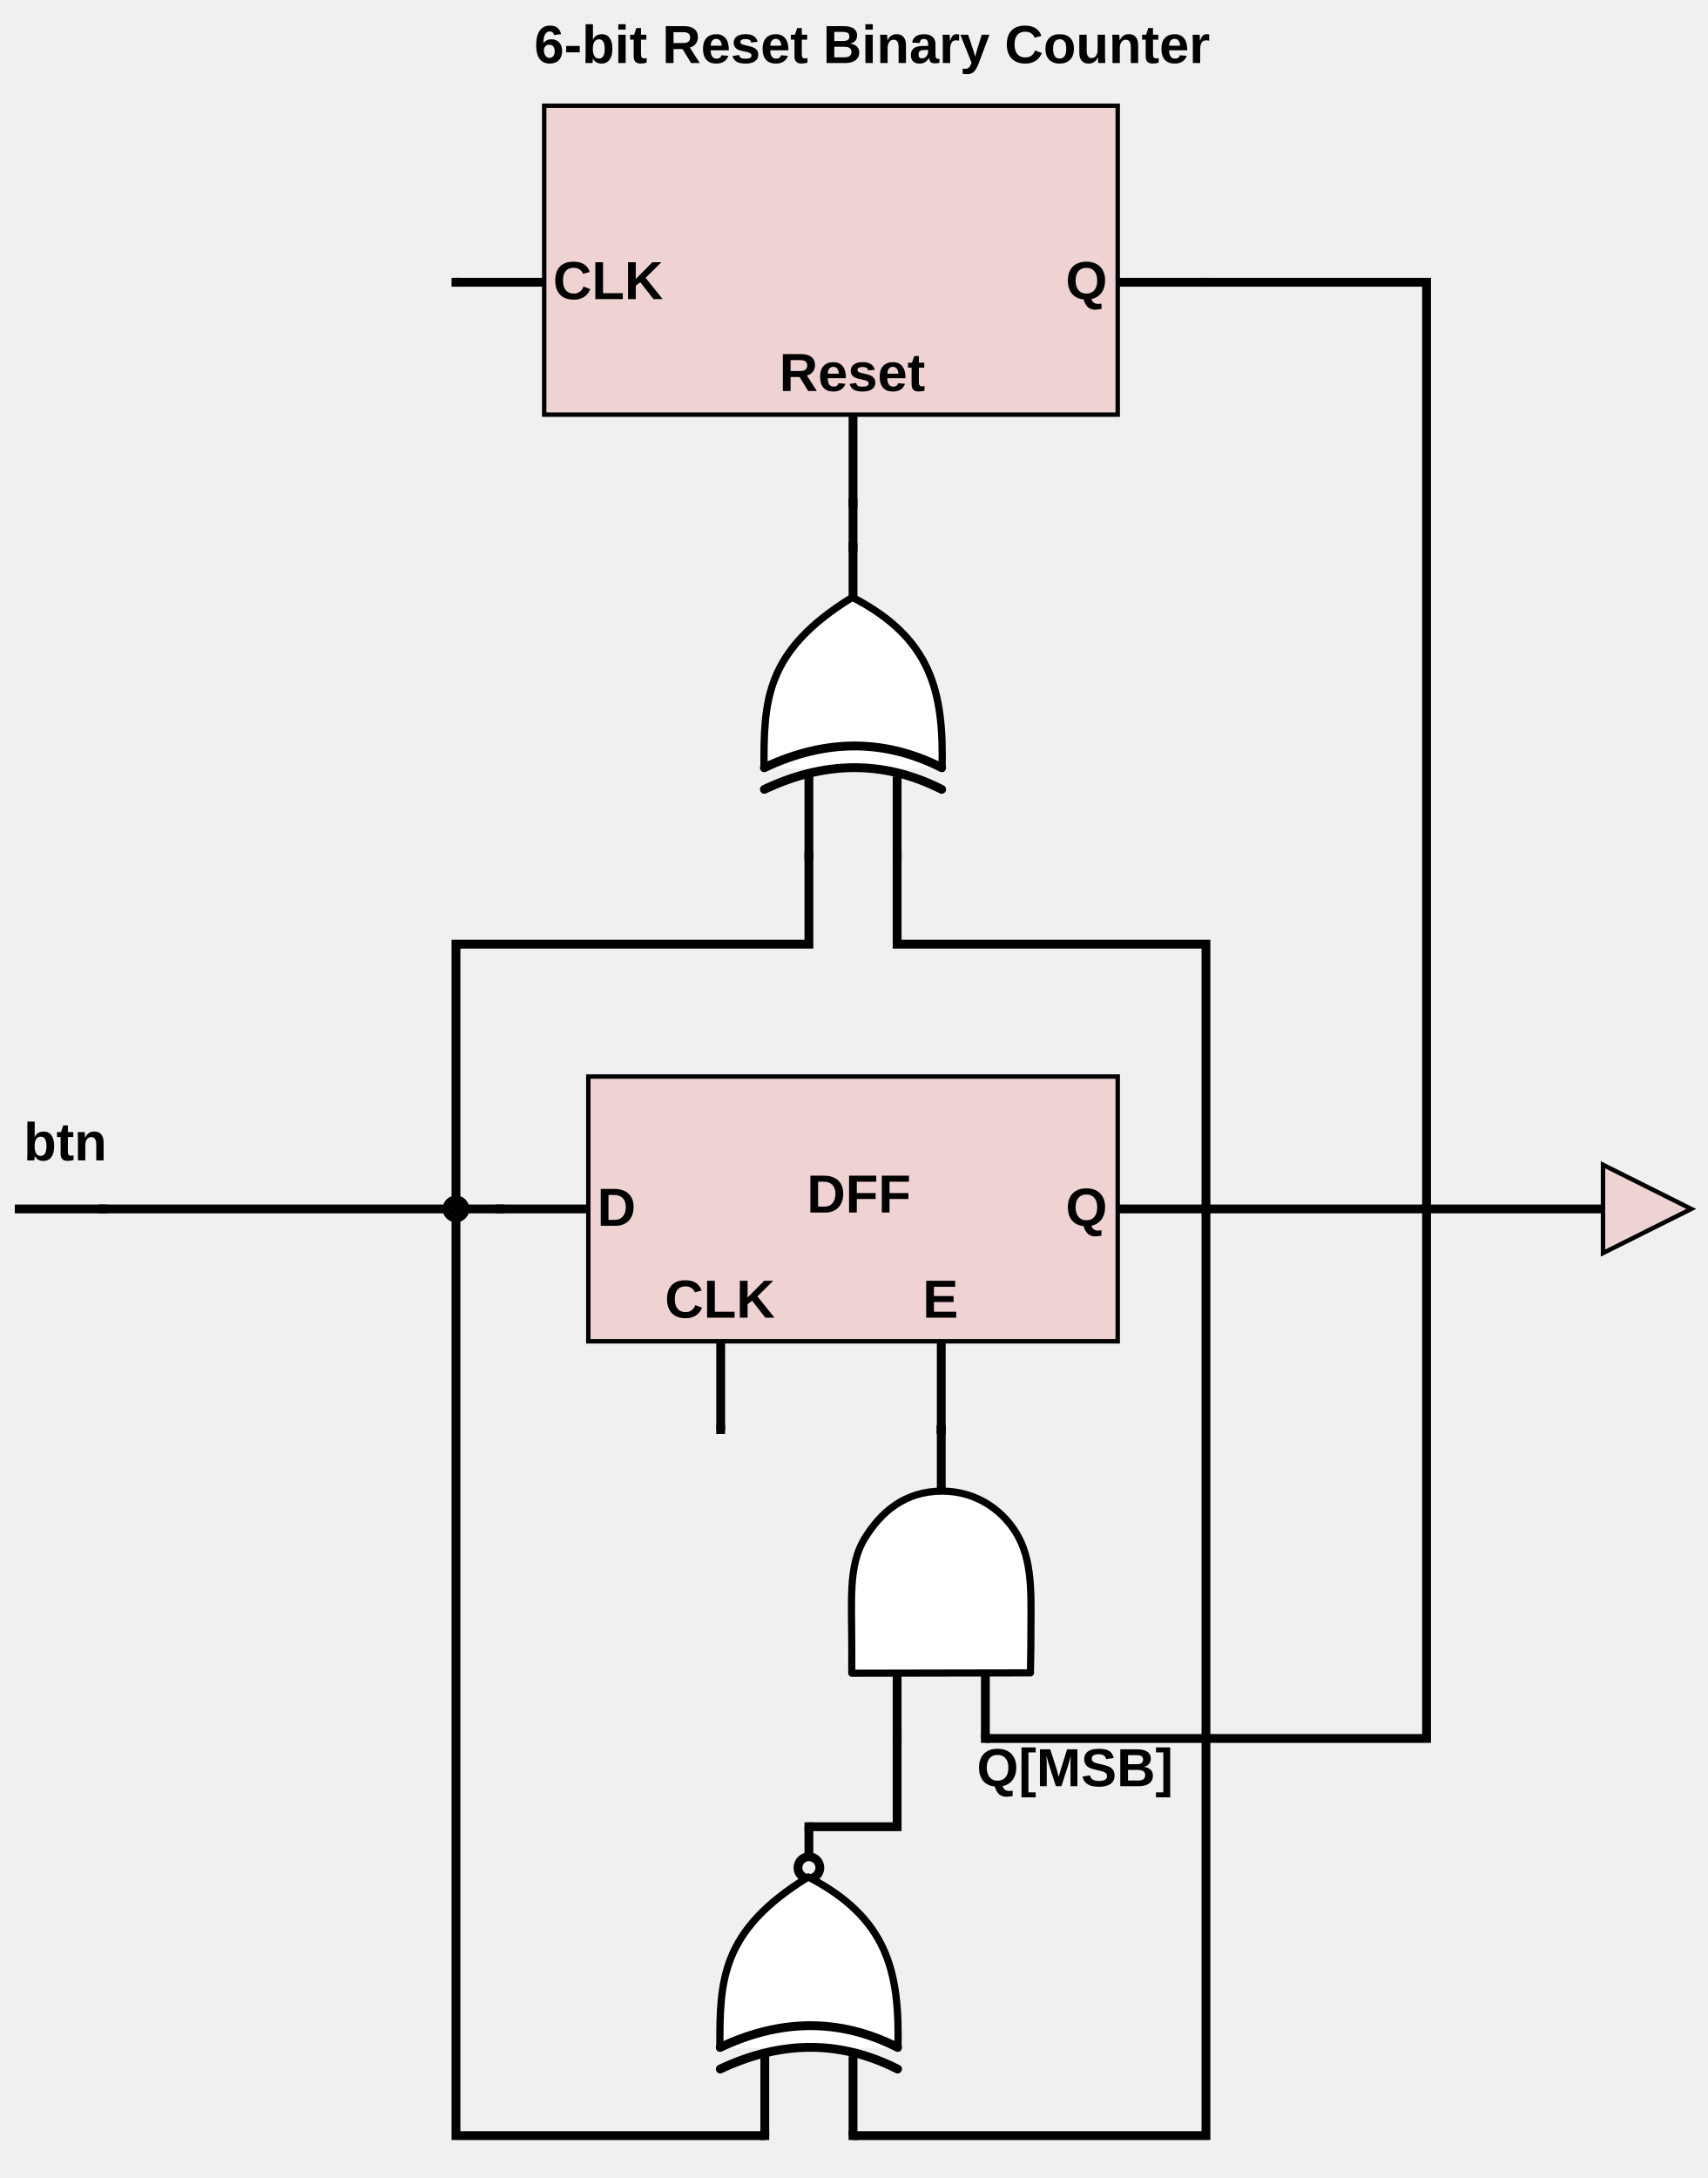
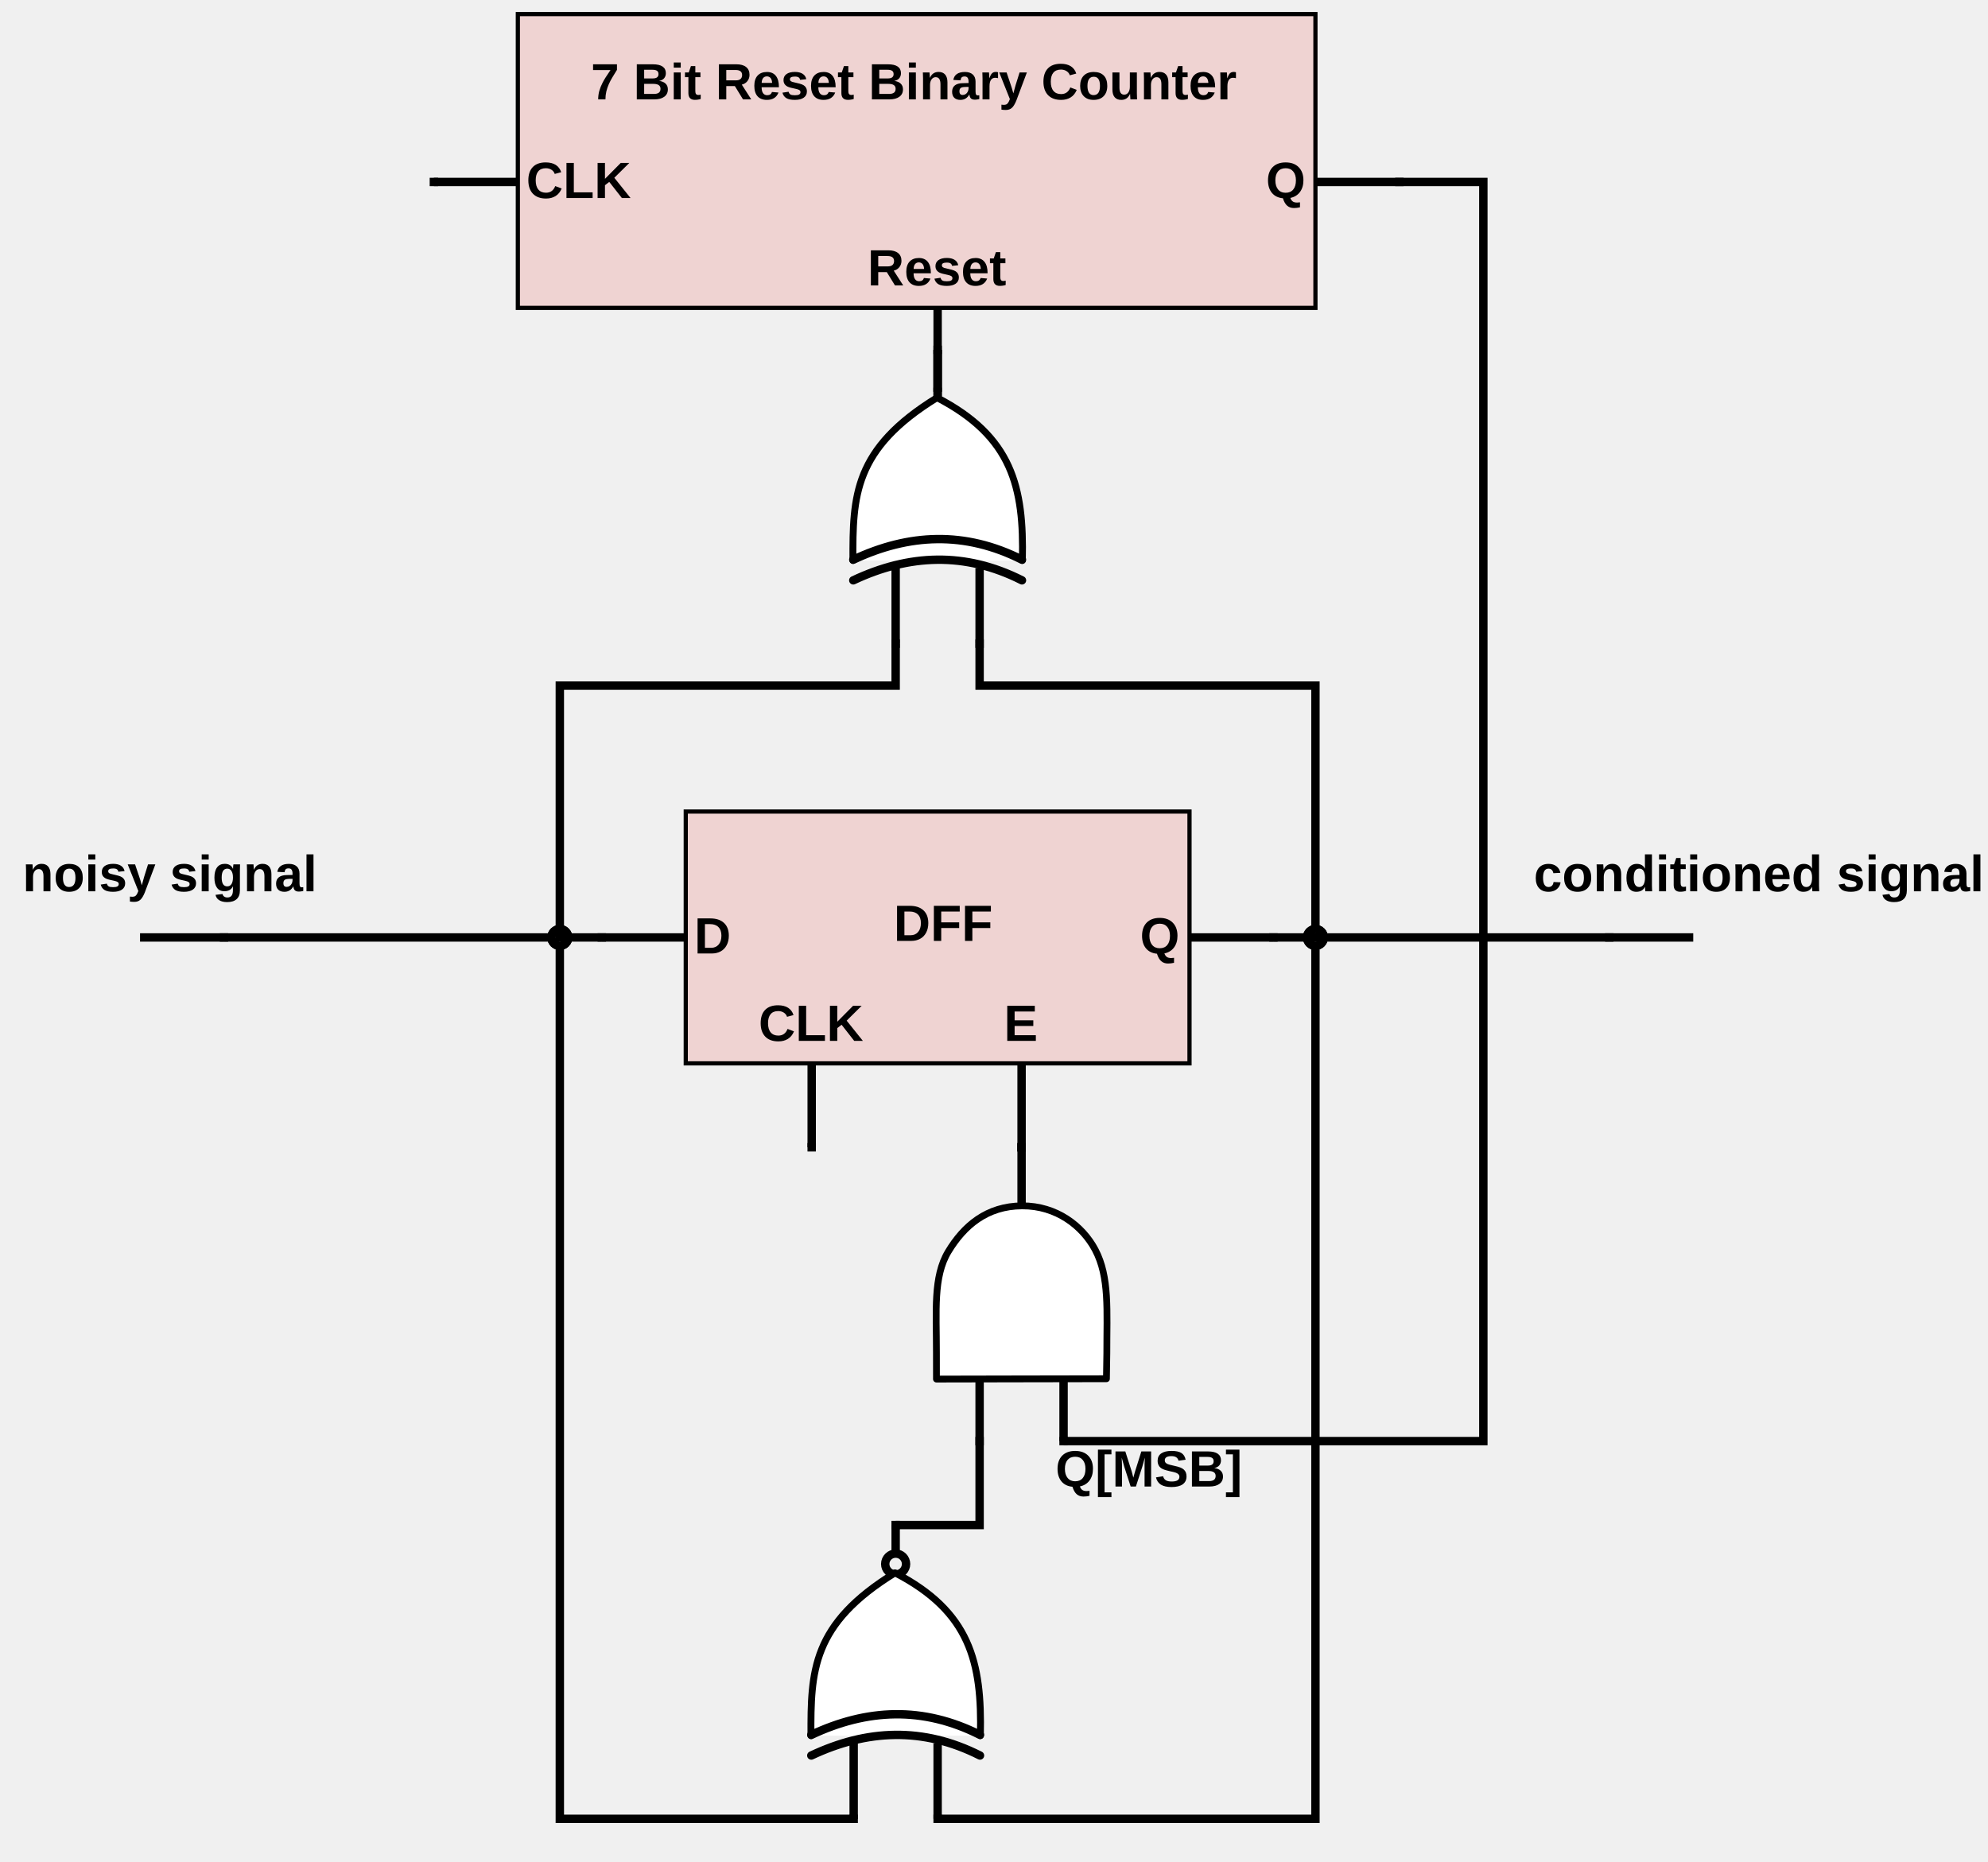
- <svg xmlns="http://www.w3.org/2000/svg" version="1.1" width="542" height="691">
+ <svg xmlns="http://www.w3.org/2000/svg" version="1.1" width="663" height="621">
  <defs />
-   <g transform=" translate(-205.3,-274.45)">
-     <rect x="378" y="308" width="182" height="98" fill="#efd3d2" stroke="#000000" stroke-width="1.4" pointer-events="none" />
-     <rect x="586.6" y="362.6" width="2.8" height="2.8" fill="#000000" stroke="none" pointer-events="none" />
-     <path d="M 561.4 364 L 586.6 364" fill="#000000" stroke="#000000" stroke-width="2.8" stroke-linecap="square" stroke-miterlimit="10" pointer-events="none" />
+   <g transform=" translate(-163.3,-345.3)">
+     <rect x="336" y="350" width="266" height="98" fill="#efd3d2" stroke="#000000" stroke-width="1.4" pointer-events="none" />
+     <rect x="628.6" y="404.6" width="2.8" height="2.8" fill="#000000" stroke="none" pointer-events="none" />
+     <path d="M 603.4 406 L 628.6 406" fill="#000000" stroke="#000000" stroke-width="2.8" stroke-linecap="square" stroke-miterlimit="10" pointer-events="none" />
    <g fill="#000000" font-family="Arial,Helvetica" font-weight="bold" text-anchor="end" font-size="17px">
-       <text x="556.7" y="369.35">
+       <text x="598.7" y="411.35">
                Q
            </text>
    </g>
-     <rect x="582.4" y="358.4" width="11.2" height="11.2" fill="none" stroke="none" pointer-events="none" />
-     <rect x="348.6" y="362.6" width="2.8" height="2.8" fill="#000000" stroke="none" pointer-events="none" />
-     <path d="M 351.4 364 L 376.6 364" fill="#000000" stroke="#000000" stroke-width="2.8" stroke-linecap="square" stroke-miterlimit="10" pointer-events="none" />
+     <rect x="624.4" y="400.4" width="11.2" height="11.2" fill="none" stroke="none" pointer-events="none" />
+     <rect x="306.6" y="404.6" width="2.8" height="2.8" fill="#000000" stroke="none" pointer-events="none" />
+     <path d="M 309.4 406 L 334.6 406" fill="#000000" stroke="#000000" stroke-width="2.8" stroke-linecap="square" stroke-miterlimit="10" pointer-events="none" />
    <g fill="#000000" font-family="Arial,Helvetica" font-weight="bold" font-size="17px">
-       <text x="380.8" y="369.35">
+       <text x="338.8" y="411.35">
                CLK
            </text>
    </g>
-     <rect x="344.4" y="358.4" width="11.2" height="11.2" fill="none" stroke="none" pointer-events="none" />
-     <rect x="474.6" y="432.6" width="2.8" height="2.8" fill="#000000" stroke="none" pointer-events="none" />
-     <path d="M 476 407.4 L 476 432.6" fill="#000000" stroke="#000000" stroke-width="2.8" stroke-linecap="square" stroke-miterlimit="10" pointer-events="none" />
+     <rect x="302.4" y="400.4" width="11.2" height="11.2" fill="none" stroke="none" pointer-events="none" />
+     <rect x="474.6" y="474.6" width="2.8" height="2.8" fill="#000000" stroke="none" pointer-events="none" />
+     <path d="M 476 449.4 L 476 474.6" fill="#000000" stroke="#000000" stroke-width="2.8" stroke-linecap="square" stroke-miterlimit="10" pointer-events="none" />
    <g fill="#000000" font-family="Arial,Helvetica" font-weight="bold" text-anchor="middle" font-size="17px">
-       <text x="475.75" y="398.5">
+       <text x="475.75" y="440.5">
                Reset
            </text>
    </g>
-     <rect x="470.4" y="428.4" width="11.2" height="11.2" fill="none" stroke="none" pointer-events="none" />
-     <rect x="392" y="280" width="180.6" height="18.2" fill-opacity="0" fill="#dae2f2" stroke="#000000" stroke-opacity="0" pointer-events="none" />
+     <rect x="470.4" y="470.4" width="11.2" height="11.2" fill="none" stroke="none" pointer-events="none" />
+     <rect x="378" y="364" width="180.6" height="18.2" fill-opacity="0" fill="#dae2f2" stroke="#000000" stroke-opacity="0" pointer-events="none" />
    <g fill="#000000" font-family="Arial,Helvetica" font-weight="bold" text-anchor="middle" font-size="17px">
-       <text x="482.05" y="294.45">
-                 6-bit Reset Binary Counter
+       <text x="468.05" y="378.45">
+                 7 Bit Reset Binary Counter
            </text>
    </g>
-     <rect x="425.6" y="481.6" width="2.8" height="2.8" fill="#000000" stroke="none" transform="rotate(270,476,497)" pointer-events="none" />
-     <rect x="523.6" y="495.6" width="2.8" height="2.8" fill="#000000" stroke="none" transform="rotate(270,476,497)" pointer-events="none" />
-     <rect x="425.6" y="509.6" width="2.8" height="2.8" fill="#000000" stroke="none" transform="rotate(270,476,497)" pointer-events="none" />
-     <path d="M 428.4 483 L 450.8 483" fill="none" stroke="#000000" stroke-width="2.8" stroke-linecap="square" stroke-miterlimit="10" transform="rotate(270,476,497)" pointer-events="none" />
-     <path d="M 509.6 497 L 523.6 497" fill="none" stroke="#000000" stroke-width="2.8" stroke-linecap="square" stroke-miterlimit="10" transform="rotate(270,476,497)" pointer-events="none" />
-     <path d="M 428.4 511 L 450.8 511" fill="none" stroke="#000000" stroke-width="2.8" stroke-linecap="square" stroke-miterlimit="10" transform="rotate(270,476,497)" pointer-events="none" />
-     <path d="M 454.75 468.75 C 476.2 468.68 491.95 468.99 509.05 496.8 C 496.1 521.81 479.28 525.84 454.75 525.26" fill="#ffffff" stroke="#000000" stroke-width="2.3" stroke-linejoin="round" stroke-linecap="round" stroke-miterlimit="10" transform="rotate(270,476,497)" pointer-events="none" />
-     <path d="M 448.12 468.87 C 456.84 487.37 457.74 506.1 448.12 525.13" fill="none" stroke="#000000" stroke-width="2.8" stroke-linejoin="round" stroke-linecap="round" stroke-miterlimit="10" transform="rotate(270,476,497)" pointer-events="none" />
-     <path d="M 455 468.87 C 463.72 487.37 464.62 506.1 455 525.13" fill="none" stroke="#000000" stroke-width="2.8" stroke-linejoin="round" stroke-linecap="round" stroke-miterlimit="10" transform="rotate(270,476,497)" pointer-events="none" />
-     <rect x="470.4" y="442.4" width="11.2" height="11.2" fill="none" stroke="none" pointer-events="none" />
-     <rect x="456.4" y="540.4" width="11.2" height="11.2" fill="none" stroke="none" pointer-events="none" />
-     <rect x="484.4" y="540.4" width="11.2" height="11.2" fill="none" stroke="none" pointer-events="none" />
-     <path d="M 476 448 L 476 434" fill="none" stroke="#000000" stroke-width="2.8" stroke-miterlimit="10" pointer-events="none" />
+     <rect x="425.6" y="495.6" width="2.8" height="2.8" fill="#000000" stroke="none" transform="rotate(270,476,511)" pointer-events="none" />
+     <rect x="523.6" y="509.6" width="2.8" height="2.8" fill="#000000" stroke="none" transform="rotate(270,476,511)" pointer-events="none" />
+     <rect x="425.6" y="523.6" width="2.8" height="2.8" fill="#000000" stroke="none" transform="rotate(270,476,511)" pointer-events="none" />
+     <path d="M 428.4 497 L 450.8 497" fill="none" stroke="#000000" stroke-width="2.8" stroke-linecap="square" stroke-miterlimit="10" transform="rotate(270,476,511)" pointer-events="none" />
+     <path d="M 509.6 511 L 523.6 511" fill="none" stroke="#000000" stroke-width="2.8" stroke-linecap="square" stroke-miterlimit="10" transform="rotate(270,476,511)" pointer-events="none" />
+     <path d="M 428.4 525 L 450.8 525" fill="none" stroke="#000000" stroke-width="2.8" stroke-linecap="square" stroke-miterlimit="10" transform="rotate(270,476,511)" pointer-events="none" />
+     <path d="M 454.75 482.75 C 476.2 482.68 491.95 482.99 509.05 510.8 C 496.1 535.81 479.28 539.84 454.75 539.26" fill="#ffffff" stroke="#000000" stroke-width="2.3" stroke-linejoin="round" stroke-linecap="round" stroke-miterlimit="10" transform="rotate(270,476,511)" pointer-events="none" />
+     <path d="M 448.12 482.87 C 456.84 501.37 457.74 520.1 448.12 539.13" fill="none" stroke="#000000" stroke-width="2.8" stroke-linejoin="round" stroke-linecap="round" stroke-miterlimit="10" transform="rotate(270,476,511)" pointer-events="none" />
+     <path d="M 455 482.87 C 463.72 501.37 464.62 520.1 455 539.13" fill="none" stroke="#000000" stroke-width="2.8" stroke-linejoin="round" stroke-linecap="round" stroke-miterlimit="10" transform="rotate(270,476,511)" pointer-events="none" />
+     <rect x="470.4" y="456.4" width="11.2" height="11.2" fill="none" stroke="none" pointer-events="none" />
+     <rect x="456.4" y="554.4" width="11.2" height="11.2" fill="none" stroke="none" pointer-events="none" />
+     <rect x="484.4" y="554.4" width="11.2" height="11.2" fill="none" stroke="none" pointer-events="none" />
+     <path d="M 476 462 L 476 476" fill="none" stroke="#000000" stroke-width="2.8" stroke-miterlimit="10" pointer-events="none" />
    <rect x="392" y="616" width="168" height="84" fill="#efd3d2" stroke="#000000" stroke-width="1.4" pointer-events="none" />
    <rect x="586.6" y="656.6" width="2.8" height="2.8" fill="#000000" stroke="none" pointer-events="none" />
    <path d="M 561.4 658 L 586.6 658" fill="#000000" stroke="#000000" stroke-width="2.8" stroke-linecap="square" stroke-miterlimit="10" pointer-events="none" />
    <g fill="#000000" font-family="Arial,Helvetica" font-weight="bold" text-anchor="end" font-size="17px">
      <text x="556.7" y="663.35">
                Q
            </text>
    </g>
    <rect x="582.4" y="652.4" width="11.2" height="11.2" fill="none" stroke="none" pointer-events="none" />
    <rect x="362.6" y="656.6" width="2.8" height="2.8" fill="#000000" stroke="none" pointer-events="none" />
    <path d="M 365.4 658 L 390.6 658" fill="#000000" stroke="#000000" stroke-width="2.8" stroke-linecap="square" stroke-miterlimit="10" pointer-events="none" />
    <g fill="#000000" font-family="Arial,Helvetica" font-weight="bold" font-size="17px">
      <text x="394.8" y="663.35">
                D
            </text>
    </g>
    <rect x="358.4" y="652.4" width="11.2" height="11.2" fill="none" stroke="none" pointer-events="none" />
    <rect x="462" y="644" width="32.2" height="19.6" fill-opacity="0" fill="#dae2f2" stroke="#000000" stroke-opacity="0" pointer-events="none" />
    <g fill="#000000" font-family="Arial,Helvetica" font-weight="bold" text-anchor="middle" font-size="17px">
      <text x="477.85" y="659.15">
                DFF
            </text>
    </g>
    <rect x="432.6" y="726.6" width="2.8" height="2.8" fill="#000000" stroke="none" pointer-events="none" />
    <path d="M 434 701.4 L 434 726.6" fill="#000000" stroke="#000000" stroke-width="2.8" stroke-linecap="square" stroke-miterlimit="10" pointer-events="none" />
    <g fill="#000000" font-family="Arial,Helvetica" font-weight="bold" text-anchor="middle" font-size="17px">
      <text x="433.75" y="692.5">
                CLK
            </text>
    </g>
    <rect x="428.4" y="722.4" width="11.2" height="11.2" fill="none" stroke="none" pointer-events="none" />
    <rect x="502.6" y="726.6" width="2.8" height="2.8" fill="#000000" stroke="none" pointer-events="none" />
    <path d="M 504 701.4 L 504 726.6" fill="#000000" stroke="#000000" stroke-width="2.8" stroke-linecap="square" stroke-miterlimit="10" pointer-events="none" />
    <g fill="#000000" font-family="Arial,Helvetica" font-weight="bold" text-anchor="middle" font-size="17px">
      <text x="503.75" y="692.5">
                E
            </text>
    </g>
    <rect x="498.4" y="722.4" width="11.2" height="11.2" fill="none" stroke="none" pointer-events="none" />
-     <path d="M 364 658 L 350 658 L 350 574 L 462 574 L 462 546" fill="none" stroke="#000000" stroke-width="2.8" stroke-miterlimit="10" pointer-events="none" />
-     <path d="M 588 658 L 588 574 L 490 574 L 490 546" fill="none" stroke="#000000" stroke-width="2.8" stroke-miterlimit="10" pointer-events="none" />
+     <path d="M 364 658 L 350 658 L 350 574 L 462 574 L 462 560" fill="none" stroke="#000000" stroke-width="2.8" stroke-miterlimit="10" pointer-events="none" />
    <rect x="453.6" y="761.6" width="2.8" height="2.8" fill="#000000" stroke="none" transform="rotate(270,504,777)" pointer-events="none" />
    <rect x="453.6" y="789.6" width="2.8" height="2.8" fill="#000000" stroke="none" transform="rotate(270,504,777)" pointer-events="none" />
    <rect x="551.6" y="775.6" width="2.8" height="2.8" fill="#000000" stroke="none" transform="rotate(270,504,777)" pointer-events="none" />
    <path d="M 456.4 763 L 476 763" fill="none" stroke="#000000" stroke-width="2.8" stroke-linecap="square" stroke-miterlimit="10" transform="rotate(270,504,777)" pointer-events="none" />
    <path d="M 456.4 791 L 476 791" fill="none" stroke="#000000" stroke-width="2.8" stroke-linecap="square" stroke-miterlimit="10" transform="rotate(270,504,777)" pointer-events="none" />
    <path d="M 484.46 748.6 L 475.69 748.61 C 475.7 766.03 475.79 783.74 475.8 805.3 L 484.32 805.43 C 498.44 805.4 509.73 806.39 518.85 801.54 C 526.75 797.34 533.52 788.65 533.47 777.19 C 533.42 765.38 526.8 757.73 518.19 752.54 C 509.78 747.48 498.36 748.62 484.46 748.6 Z" fill="#ffffff" stroke="#000000" stroke-width="2.27" stroke-linejoin="round" stroke-linecap="round" stroke-miterlimit="10" transform="rotate(270,504,777)" pointer-events="none" />
    <path d="M 534.8 777 L 551.6 777" fill="none" stroke="#000000" stroke-width="2.8" stroke-linecap="square" stroke-miterlimit="10" transform="rotate(270,504,777)" pointer-events="none" />
    <rect x="498.4" y="722.4" width="11.2" height="11.2" fill="none" stroke="none" pointer-events="none" />
    <rect x="484.4" y="820.4" width="11.2" height="11.2" fill="none" stroke="none" pointer-events="none" />
    <rect x="512.4" y="820.4" width="11.2" height="11.2" fill="none" stroke="none" pointer-events="none" />
    <rect x="518" y="826" width="57.4" height="19.6" fill-opacity="0" fill="#dae2f2" stroke="#000000" stroke-opacity="0" pointer-events="none" />
    <g fill="#000000" font-family="Arial,Helvetica" font-weight="bold" text-anchor="middle" font-size="17px">
      <text x="546.45" y="841.15">
                Q[MSB]
            </text>
    </g>
    <rect x="509.6" y="901.6" width="2.8" height="2.8" fill="#000000" stroke="none" transform="rotate(270,462,903)" pointer-events="none" />
    <rect x="411.6" y="887.6" width="2.8" height="2.8" fill="#000000" stroke="none" transform="rotate(270,462,903)" pointer-events="none" />
    <rect x="411.6" y="915.6" width="2.8" height="2.8" fill="#000000" stroke="none" transform="rotate(270,462,903)" pointer-events="none" />
    <ellipse cx="498" cy="903" rx="3.474" ry="3.474" fill="none" stroke="#000000" stroke-width="2.8" transform="rotate(270,462,903)" pointer-events="none" />
    <path d="M 502.6 903 L 509.6 903" fill="none" stroke="#000000" stroke-width="2.8" stroke-linecap="square" stroke-miterlimit="10" transform="rotate(270,462,903)" pointer-events="none" />
    <path d="M 414.4 889 L 436.8 889" fill="none" stroke="#000000" stroke-width="2.8" stroke-linecap="square" stroke-miterlimit="10" transform="rotate(270,462,903)" pointer-events="none" />
    <path d="M 414.4 917 L 436.8 917" fill="none" stroke="#000000" stroke-width="2.8" stroke-linecap="square" stroke-miterlimit="10" transform="rotate(270,462,903)" pointer-events="none" />
    <path d="M 440.75 874.75 C 462.2 874.68 477.95 874.99 495.05 902.8 C 482.1 927.81 465.28 931.84 440.75 931.26" fill="#ffffff" stroke="#000000" stroke-width="2.3" stroke-linejoin="round" stroke-linecap="round" stroke-miterlimit="10" transform="rotate(270,462,903)" pointer-events="none" />
    <path d="M 434.12 874.87 C 442.84 893.37 443.74 912.1 434.12 931.13" fill="none" stroke="#000000" stroke-width="2.8" stroke-linejoin="round" stroke-linecap="round" stroke-miterlimit="10" transform="rotate(270,462,903)" pointer-events="none" />
    <path d="M 441 874.87 C 449.72 893.37 450.62 912.1 441 931.13" fill="none" stroke="#000000" stroke-width="2.8" stroke-linejoin="round" stroke-linecap="round" stroke-miterlimit="10" transform="rotate(270,462,903)" pointer-events="none" />
    <rect x="456.4" y="848.4" width="11.2" height="11.2" fill="none" stroke="none" pointer-events="none" />
    <rect x="442.4" y="946.4" width="11.2" height="11.2" fill="none" stroke="none" pointer-events="none" />
    <rect x="470.4" y="946.4" width="11.2" height="11.2" fill="none" stroke="none" pointer-events="none" />
    <path d="M 462 854 L 490 854 L 490 826" fill="none" stroke="#000000" stroke-width="2.8" stroke-miterlimit="10" pointer-events="none" />
    <path d="M 448 952 L 350 952 L 350 660.8" fill="none" stroke="#000000" stroke-width="2.8" stroke-miterlimit="10" pointer-events="none" />
    <ellipse cx="350" cy="658" rx="2.8" ry="2.8" fill="none" stroke="#000000" stroke-width="2.8" pointer-events="none" />
-     <path d="M 476 952 L 588 952 L 588 658" fill="none" stroke="#000000" stroke-width="2.8" stroke-miterlimit="10" pointer-events="none" />
-     <path d="M 518 826 L 658 826 L 658 364 L 588 364" fill="none" stroke="#000000" stroke-width="2.8" stroke-miterlimit="10" pointer-events="none" />
-     <path d="M 714 644 L 742 658 L 714 672 Z" fill="#efd3d2" stroke="#000000" stroke-width="1.4" stroke-miterlimit="10" pointer-events="none" />
-     <path d="M 588 658 L 714 658" fill="none" stroke="#000000" stroke-width="2.8" stroke-miterlimit="10" pointer-events="none" />
+     <path d="M 518 826 L 658 826 L 658 406 L 630 406" fill="none" stroke="#000000" stroke-width="2.8" stroke-miterlimit="10" pointer-events="none" />
    <rect x="236.6" y="656.6" width="2.8" height="2.8" fill="#000000" stroke="none" pointer-events="none" />
    <path d="M 211.4 658 L 236.6 658" fill="#000000" stroke="#000000" stroke-width="2.8" stroke-linecap="square" stroke-miterlimit="10" pointer-events="none" />
    <rect x="232.4" y="652.4" width="11.2" height="11.2" fill="none" stroke="none" pointer-events="none" />
    <path d="M 238 658 L 336 658 L 347.2 658" fill="none" stroke="#000000" stroke-width="2.8" stroke-miterlimit="10" pointer-events="none" />
    <ellipse cx="350" cy="658" rx="2.8" ry="2.8" fill="none" stroke="#000000" stroke-width="2.8" pointer-events="none" />
-     <rect x="210" y="616" width="56" height="42" rx="6.3" ry="6.3" fill="none" stroke="none" pointer-events="none" />
+     <rect x="168" y="616" width="56" height="42" rx="6.3" ry="6.3" fill="none" stroke="none" pointer-events="none" />
    <g fill="#000" font-family="Arial,Helvetica" font-weight="bold" font-size="17px">
-       <text x="212.8" y="642.6">
-                 btn
+       <text x="170.8" y="642.6">
+                 noisy signal
            </text>
    </g>
+     <rect x="698.6" y="656.6" width="2.8" height="2.8" fill="#000000" stroke="none" pointer-events="none" />
+     <path d="M 701.4 658 L 726.6 658" fill="#000000" stroke="#000000" stroke-width="2.8" stroke-linecap="square" stroke-miterlimit="10" pointer-events="none" />
+     <rect x="694.4" y="652.4" width="11.2" height="11.2" fill="none" stroke="none" pointer-events="none" />
+     <path d="M 588 658 L 700 658" fill="none" stroke="#000000" stroke-width="2.8" stroke-miterlimit="10" pointer-events="none" />
+     <rect x="672" y="616" width="56" height="42" rx="6.3" ry="6.3" fill="none" stroke="none" pointer-events="none" />
+     <g fill="#000" font-family="Arial,Helvetica" font-weight="bold" font-size="17px">
+       <text x="674.8" y="642.6">
+                 conditioned signal
+             </text>
+     </g>
+     <path d="M 476 952 L 602 952 L 602 660.8" fill="none" stroke="#000000" stroke-width="2.8" stroke-miterlimit="10" pointer-events="none" />
+     <ellipse cx="602" cy="658" rx="2.8" ry="2.8" fill="none" stroke="#000000" stroke-width="2.8" pointer-events="none" />
+     <path d="M 490 560 L 490 560 L 490 574 L 602 574 L 602 655.2" fill="none" stroke="#000000" stroke-width="2.8" stroke-miterlimit="10" pointer-events="none" />
+     <ellipse cx="602" cy="658" rx="2.8" ry="2.8" fill="none" stroke="#000000" stroke-width="2.8" pointer-events="none" />
  </g>
</svg>
